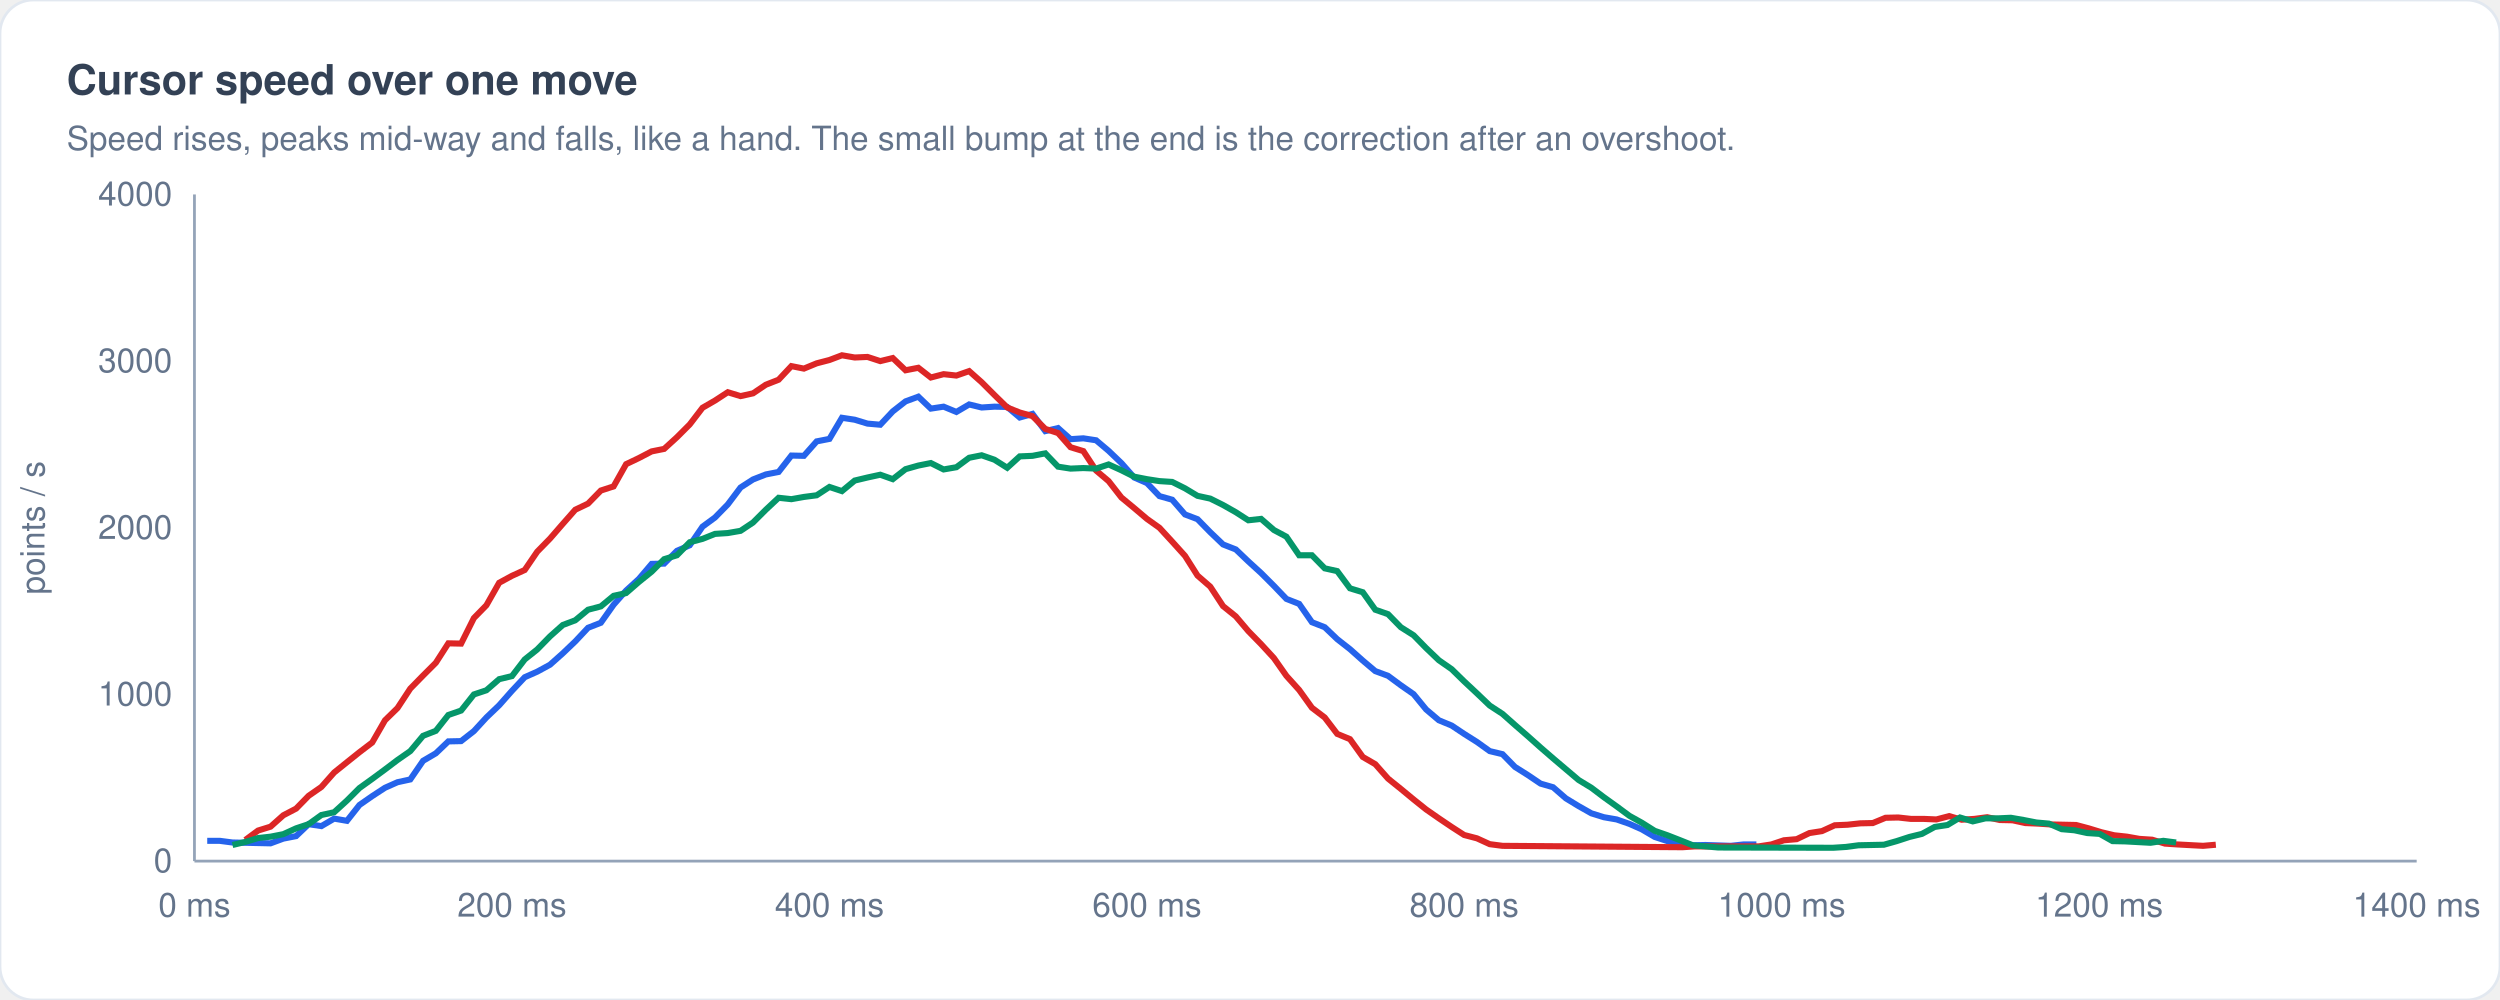
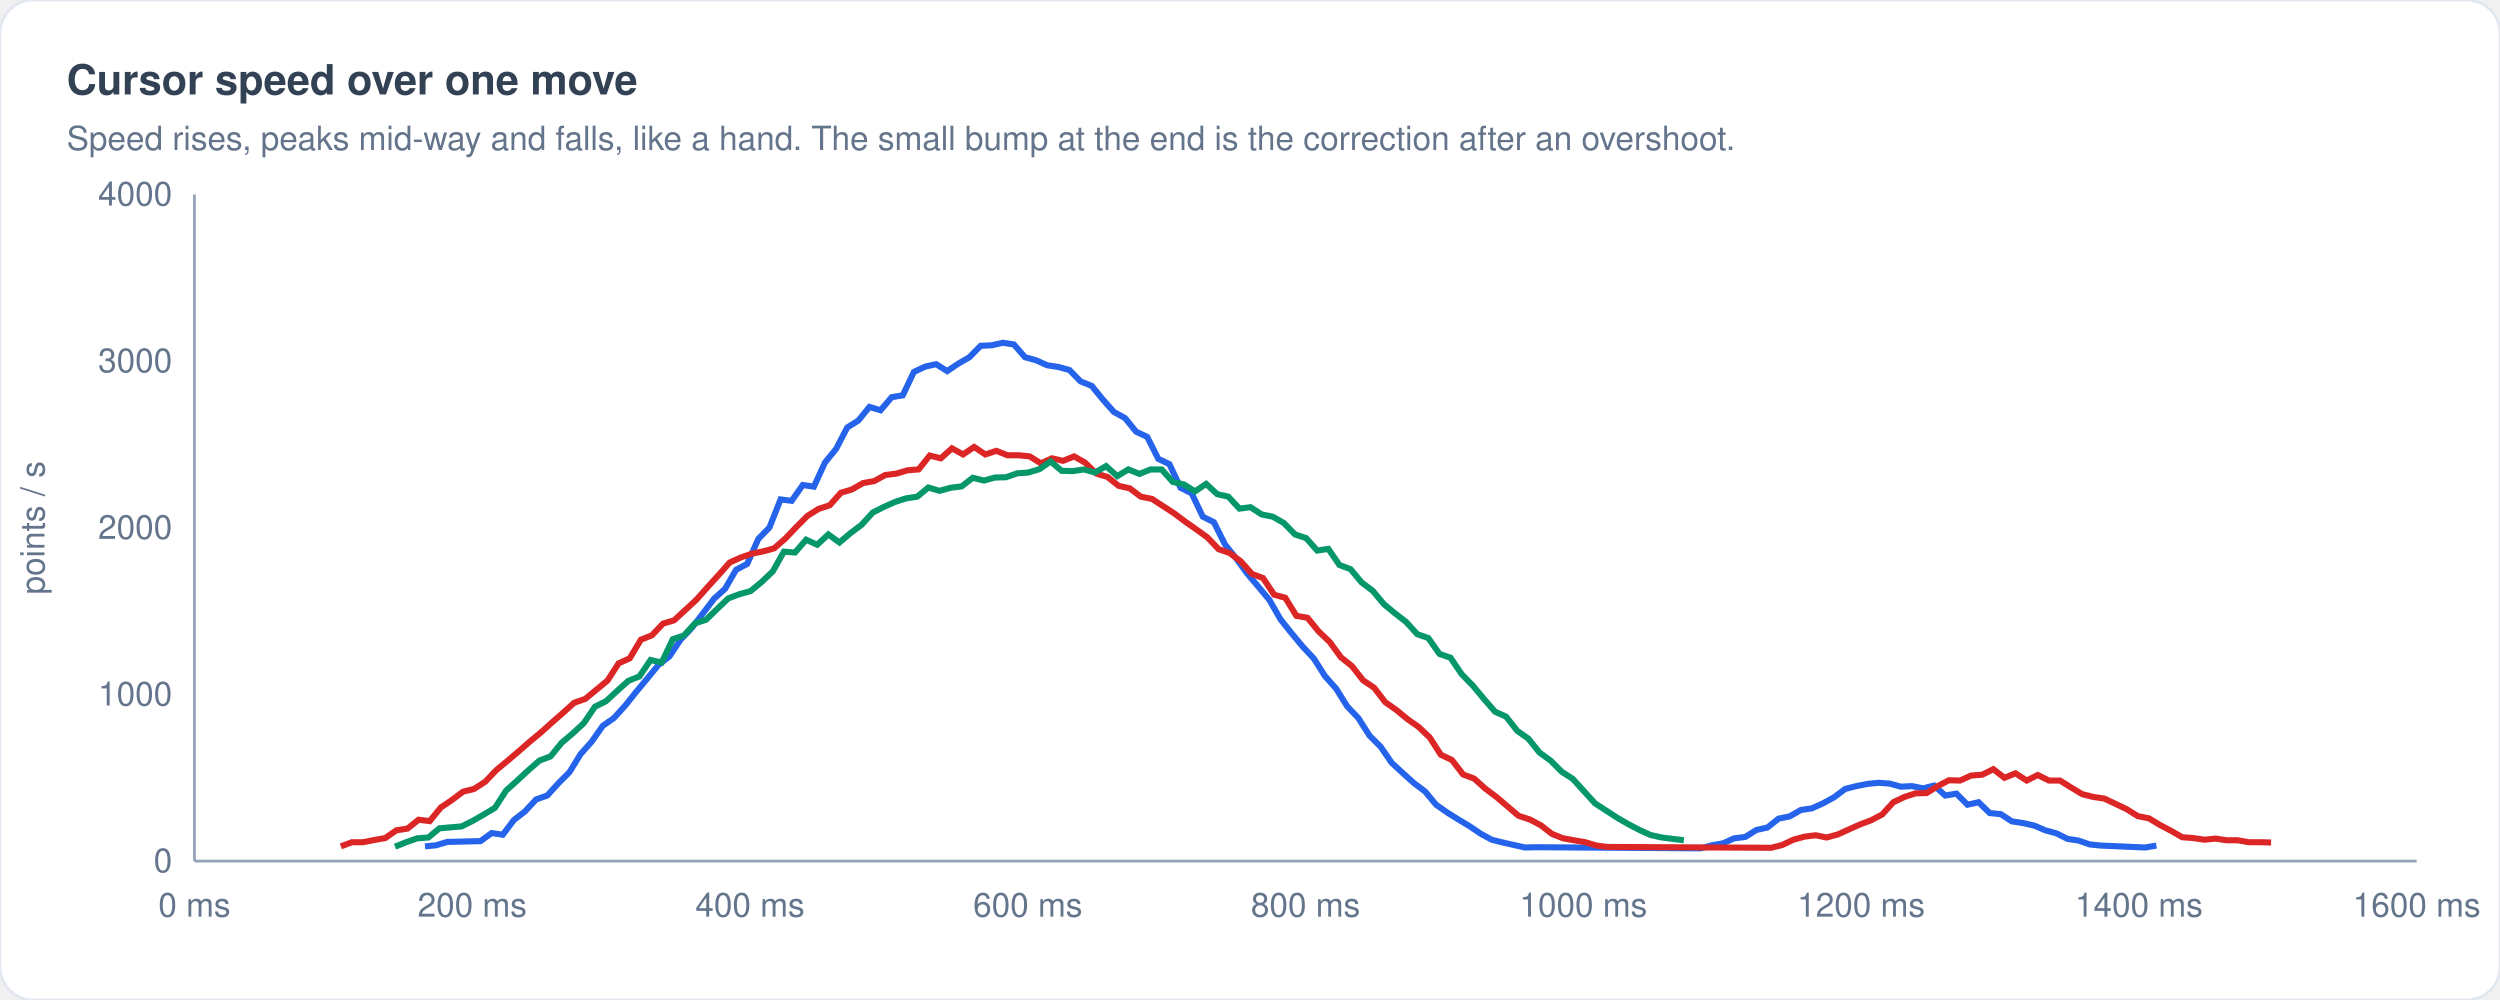
<svg xmlns="http://www.w3.org/2000/svg" viewBox="0 0 900 360" width="900" height="360">
  <style>text{font-family:-apple-system,Segoe UI,Helvetica,Arial,sans-serif;fill:#334155}.t{font-size:15px;font-weight:600}.s{font-size:12px;fill:#64748b}</style>
  <rect width="100%" height="100%" rx="12" fill="#ffffff" stroke="#e2e8f0" />
  <text x="24" y="34" class="t">Cursor speed over one move</text>
  <text x="24" y="54" class="s">Speed rises, peaks mid-way and falls, like a hand. The small bump at the end is the correction after an overshoot.</text>
  <line x1="70" y1="310" x2="870" y2="310" stroke="#94a3b8" />
  <line x1="70" y1="70" x2="70" y2="310" stroke="#94a3b8" />
  <text x="70.0" y="330" class="s" text-anchor="middle">0 ms</text>
-   <text x="184.3" y="330" class="s" text-anchor="middle">200 ms</text>
-   <text x="298.6" y="330" class="s" text-anchor="middle">400 ms</text>
-   <text x="412.9" y="330" class="s" text-anchor="middle">600 ms</text>
-   <text x="527.1" y="330" class="s" text-anchor="middle">800 ms</text>
-   <text x="641.4" y="330" class="s" text-anchor="middle">1000 ms</text>
-   <text x="755.7" y="330" class="s" text-anchor="middle">1200 ms</text>
-   <text x="870.0" y="330" class="s" text-anchor="middle">1400 ms</text>
+   <text x="170.0" y="330" class="s" text-anchor="middle">200 ms</text>
+   <text x="270.0" y="330" class="s" text-anchor="middle">400 ms</text>
+   <text x="370.0" y="330" class="s" text-anchor="middle">600 ms</text>
+   <text x="470.0" y="330" class="s" text-anchor="middle">800 ms</text>
+   <text x="570.0" y="330" class="s" text-anchor="middle">1000 ms</text>
+   <text x="670.0" y="330" class="s" text-anchor="middle">1200 ms</text>
+   <text x="770.0" y="330" class="s" text-anchor="middle">1400 ms</text>
+   <text x="870.0" y="330" class="s" text-anchor="middle">1600 ms</text>
  <text x="62" y="314.0" class="s" text-anchor="end">0</text>
  <text x="62" y="254.0" class="s" text-anchor="end">1000</text>
  <text x="62" y="194.0" class="s" text-anchor="end">2000</text>
  <text x="62" y="134.0" class="s" text-anchor="end">3000</text>
  <text x="62" y="74.0" class="s" text-anchor="end">4000</text>
  <text x="16" y="190" class="s" transform="rotate(-90 16 190)" text-anchor="middle">points / s</text>
-   <polyline points="74.6,302.7 79.1,302.7 83.7,303.3 88.3,303.4 92.9,303.5 97.4,303.6 102.0,301.9 106.6,301.0 111.1,296.7 115.7,297.4 120.3,294.7 124.9,295.5 129.4,289.8 134.0,286.6 138.6,283.6 143.1,281.6 147.7,280.6 152.3,273.9 156.9,271.2 161.4,266.9 166.0,266.8 170.6,263.2 175.1,258.3 179.7,253.9 184.3,248.7 188.9,243.8 193.4,241.8 198.0,239.3 202.6,235.2 207.1,230.9 211.7,226.0 216.3,224.2 220.9,217.7 225.4,212.6 230.0,208.4 234.6,203.0 239.1,202.9 243.7,198.3 248.3,196.3 252.9,189.6 257.4,186.3 262.0,181.6 266.6,175.5 271.1,172.6 275.7,170.8 280.3,169.9 284.9,164.0 289.4,164.1 294.0,158.9 298.6,158.0 303.1,150.4 307.7,151.1 312.3,152.5 316.9,152.9 321.4,148.1 326.0,144.5 330.6,142.8 335.1,147.1 339.7,146.4 344.3,148.3 348.9,145.6 353.4,146.7 358.0,146.4 362.6,146.5 367.1,150.3 371.7,149.0 376.3,155.2 380.9,154.1 385.4,158.1 390.0,157.8 394.6,158.5 399.1,162.3 403.7,166.7 408.3,171.9 412.9,173.9 417.4,178.6 422.0,179.9 426.6,185.2 431.1,186.9 435.7,191.6 440.3,196.0 444.9,197.8 449.4,202.1 454.0,206.3 458.6,210.9 463.1,215.6 467.7,217.4 472.3,224.0 476.9,225.8 481.4,230.1 486.0,233.7 490.6,237.8 495.1,241.6 499.7,243.3 504.3,246.7 508.9,249.9 513.4,255.4 518.0,259.3 522.6,261.2 527.1,264.2 531.7,267.1 536.3,270.4 540.9,271.5 545.4,276.1 550.0,279.0 554.6,282.1 559.1,283.4 563.7,287.4 568.3,290.2 572.9,292.8 577.4,294.2 582.0,295.0 586.6,296.6 591.1,298.6 595.7,301.3 600.3,302.8 609.4,304.3 614.0,304.2 623.1,304.5 627.7,304.0 632.3,304.0" fill="none" stroke="#2563eb" stroke-width="2.2" />
-   <polyline points="88.3,302.4 92.9,299.0 97.4,297.6 102.0,293.5 106.6,291.1 111.1,286.5 115.7,283.3 120.3,278.1 124.9,274.4 129.4,270.8 134.0,267.3 138.6,259.3 143.1,254.9 147.7,247.9 152.3,243.2 156.9,238.6 161.4,231.6 166.0,231.7 170.6,222.5 175.1,217.9 179.7,209.8 184.3,207.3 188.9,205.2 193.4,198.6 198.0,193.9 202.6,188.6 207.1,183.5 211.7,181.3 216.3,176.6 220.9,175.1 225.4,167.1 230.0,164.9 234.6,162.5 239.1,161.6 243.7,157.4 248.3,152.8 252.9,146.8 257.4,144.2 262.0,141.2 266.6,142.6 271.1,141.6 275.7,138.5 280.3,136.7 284.9,131.8 289.4,132.7 294.0,130.8 298.6,129.6 303.1,127.9 307.7,128.7 312.3,128.5 316.9,130.0 321.4,128.9 326.0,133.3 330.6,132.4 335.1,135.9 339.7,134.7 344.3,135.2 348.9,133.6 353.4,137.6 358.0,142.2 362.6,146.7 367.1,148.5 371.7,149.8 376.3,154.4 380.9,155.9 385.4,161.0 390.0,162.4 394.6,169.4 399.1,173.2 403.7,179.1 408.3,182.9 412.9,186.8 417.4,190.0 422.0,195.0 426.6,200.1 431.1,207.2 435.7,211.2 440.3,218.2 444.9,221.9 449.4,227.2 454.0,231.9 458.6,236.9 463.1,243.3 467.7,248.4 472.3,254.8 476.9,258.3 481.4,264.2 486.0,266.1 490.6,272.5 495.1,275.1 499.7,280.3 504.3,284.0 508.9,287.8 513.4,291.4 518.0,294.6 522.6,297.7 527.1,300.6 531.7,301.8 536.3,303.9 540.9,304.5 605.7,305.0 610.2,304.7 614.8,304.7 633.1,304.7 637.7,304.0 642.2,302.5 646.8,302.1 651.4,299.9 655.9,299.2 660.5,297.1 665.1,296.9 669.7,296.4 674.2,296.3 678.8,294.4 683.4,294.3 687.9,294.8 692.5,294.8 697.1,295.0 701.7,293.8 706.2,295.1 710.8,294.8 715.4,294.2 719.9,295.2 724.5,295.3 729.1,296.3 733.7,296.5 738.2,296.8 742.8,296.9 747.4,297.0 751.9,298.2 756.5,299.6 761.1,300.7 765.7,301.2 770.2,302.0 774.8,302.3 779.4,303.7 783.9,304.0 793.1,304.5 797.7,304.1" fill="none" stroke="#dc2626" stroke-width="2.2" />
-   <polyline points="83.7,304.2 88.3,303.1 92.9,301.7 97.4,301.2 102.0,300.3 106.6,298.2 111.1,296.7 115.7,293.4 120.3,292.4 124.9,288.2 129.4,283.7 134.0,280.4 138.6,277.0 143.1,273.6 147.7,270.4 152.3,264.9 156.9,263.1 161.4,257.4 166.0,255.8 170.6,250.0 175.1,248.5 179.7,244.5 184.3,243.4 188.9,237.4 193.4,233.8 198.0,229.1 202.6,225.0 207.1,223.3 211.7,219.5 216.3,218.3 220.9,214.5 225.4,213.5 230.0,209.5 234.6,205.8 239.1,201.3 243.7,199.9 248.3,195.2 252.9,194.0 257.4,192.2 262.0,191.9 266.6,191.1 271.1,188.1 275.7,183.5 280.3,179.2 284.9,179.7 289.4,178.9 294.0,178.3 298.6,175.3 303.1,176.8 307.7,173.0 312.3,171.9 316.9,170.9 321.4,172.5 326.0,168.9 330.6,167.6 335.1,166.7 339.7,169.0 344.3,168.2 348.9,164.8 353.4,163.9 358.0,165.5 362.6,168.4 367.1,164.3 371.7,164.1 376.3,163.2 380.9,168.0 385.4,168.7 390.0,168.5 394.6,168.7 399.1,167.2 403.7,169.3 408.3,171.6 412.9,172.5 417.4,173.2 422.0,173.5 426.6,175.8 431.1,178.5 435.7,179.5 440.3,181.8 444.9,184.4 449.4,187.3 454.0,186.8 458.6,190.8 463.1,193.2 467.7,199.9 472.3,199.9 476.9,204.6 481.4,205.6 486.0,211.8 490.6,213.2 495.1,219.5 499.7,221.1 504.3,225.8 508.9,228.7 513.4,233.3 518.0,237.7 522.6,240.9 527.1,245.3 531.7,249.6 536.3,254.0 540.9,257.0 545.4,261.0 550.0,265.0 554.6,269.1 559.1,273.0 563.7,276.9 568.3,280.8 572.9,283.6 577.4,287.0 582.0,290.3 586.6,293.7 591.1,296.2 595.7,299.1 600.3,300.7 604.9,302.5 609.4,304.3 618.6,305.1 659.9,305.2 664.5,304.9 669.1,304.3 678.2,304.1 682.8,302.8 687.4,301.3 691.9,300.2 696.5,297.7 701.1,297.0 705.6,294.3 710.2,295.7 714.8,294.6 719.4,294.6 723.9,294.4 728.5,295.2 733.1,296.1 737.6,296.5 742.2,298.5 746.8,298.9 751.4,299.9 755.9,300.2 760.5,302.8 765.1,302.9 774.2,303.4 778.8,302.7 783.4,303.3" fill="none" stroke="#059669" stroke-width="2.2" />
+   <polyline points="153.0,304.7 157.0,304.3 161.0,303.1 173.0,302.8 177.0,299.9 181.0,300.5 185.0,295.2 189.0,292.1 193.0,287.8 197.0,286.4 201.0,282.0 205.0,278.0 209.0,271.5 213.0,267.0 217.0,261.3 221.0,258.5 225.0,254.1 229.0,249.1 233.0,244.3 237.0,239.4 241.0,236.3 245.0,230.3 249.0,226.1 253.0,220.9 257.0,215.6 261.0,212.0 265.0,205.1 269.0,203.0 273.0,194.0 277.0,189.9 281.0,179.8 285.0,180.3 289.0,174.6 293.0,175.2 297.0,166.5 301.0,161.6 305.0,153.9 309.0,151.4 313.0,146.5 317.0,147.7 321.0,143.0 325.0,142.3 329.0,133.9 333.0,132.0 337.0,131.1 341.0,133.6 345.0,130.9 349.0,128.6 353.0,124.5 357.0,124.3 361.0,123.4 365.0,124.0 369.0,128.6 373.0,129.7 377.0,131.5 381.0,132.1 385.0,133.2 389.0,137.3 393.0,138.9 397.0,143.8 401.0,148.3 405.0,150.5 409.0,155.4 413.0,157.3 417.0,165.2 421.0,167.1 425.0,175.6 429.0,177.6 433.0,186.0 437.0,188.0 441.0,196.0 445.0,201.0 449.0,206.5 453.0,211.2 457.0,216.0 461.0,223.0 465.0,228.0 469.0,232.8 473.0,237.1 477.0,243.4 481.0,247.9 485.0,254.3 489.0,258.5 493.0,264.8 497.0,268.8 501.0,274.6 505.0,278.3 509.0,281.9 513.0,284.9 517.0,289.7 521.0,292.5 525.0,295.0 529.0,297.4 533.0,300.1 537.0,302.3 541.0,303.3 549.0,305.1 553.0,305.0 612.3,305.4 616.3,304.3 620.3,303.6 624.3,301.8 628.3,301.3 632.3,298.8 636.3,297.9 640.3,294.7 644.3,293.9 648.3,291.6 652.3,291.0 656.3,289.2 660.3,287.0 664.3,284.0 668.3,283.0 672.3,282.2 676.3,281.8 680.3,282.1 684.3,283.2 688.3,283.0 692.3,283.8 696.3,282.8 700.3,286.4 704.3,285.7 708.3,289.7 712.3,288.8 716.3,292.7 720.3,293.1 724.3,295.7 728.3,296.3 732.3,297.2 736.3,298.9 740.3,300.0 744.3,302.0 748.3,302.6 752.3,304.0 756.3,304.4 772.3,305.1 776.3,304.4" fill="none" stroke="#2563eb" stroke-width="2.2" />
+   <polyline points="122.7,304.7 126.7,303.2 130.7,303.2 134.7,302.4 138.7,301.7 142.7,298.9 146.7,298.3 150.7,295.1 154.7,295.6 158.7,290.7 162.7,288.0 166.7,285.0 170.7,284.0 174.7,281.4 178.7,277.2 182.7,273.9 186.7,270.5 190.7,267.0 194.7,263.7 198.7,260.1 202.7,256.6 206.7,253.0 210.7,251.6 214.7,248.3 218.7,245.0 222.7,238.8 226.7,237.0 230.7,230.3 234.7,228.7 238.7,224.5 242.7,223.3 246.7,219.6 250.7,215.9 254.7,211.4 258.7,207.0 262.7,202.5 266.7,200.7 270.7,199.3 274.7,198.5 278.7,197.4 282.7,193.9 286.7,189.7 290.7,185.7 294.7,183.2 298.7,181.9 302.7,177.4 306.7,176.2 310.7,173.9 314.7,173.2 318.7,171.0 322.7,170.5 326.7,169.3 330.7,169.0 334.7,164.0 338.7,165.0 342.7,161.4 346.7,163.6 350.7,160.9 354.7,163.6 358.7,162.3 362.7,163.9 366.7,163.9 370.7,164.3 374.7,166.8 378.7,165.0 382.7,165.9 386.7,164.3 390.7,166.6 394.7,170.5 398.7,171.7 402.7,174.9 406.7,175.8 410.7,178.8 414.7,179.6 418.7,182.2 422.7,184.8 426.7,187.8 430.7,190.6 434.7,193.5 438.7,197.7 442.7,199.1 446.7,202.1 450.7,206.6 454.7,208.1 458.7,214.1 462.7,215.2 466.7,221.7 470.7,222.4 474.7,227.3 478.7,231.1 482.7,236.6 486.7,239.8 490.7,244.9 494.7,247.6 498.7,252.8 502.7,255.6 506.7,258.9 510.7,261.7 514.7,265.5 518.7,271.7 522.7,273.6 526.7,278.8 530.7,280.3 534.7,283.9 538.7,286.9 542.7,290.3 546.7,293.7 550.7,295.0 554.7,297.1 558.7,300.2 562.7,301.8 570.7,303.2 574.7,304.4 578.7,304.9 637.6,305.2 641.6,304.2 645.6,302.3 649.6,301.2 653.6,300.7 657.6,301.5 661.6,300.4 665.6,298.6 669.6,296.8 673.6,295.3 677.6,293.2 681.6,288.8 685.6,286.9 689.6,285.6 693.6,285.5 697.6,283.0 701.6,280.9 705.6,281.0 709.6,279.2 713.6,278.9 717.6,276.9 721.6,280.0 725.6,278.4 729.6,281.0 733.6,279.0 737.6,281.0 741.6,281.0 745.6,283.5 749.6,285.9 753.6,286.9 757.6,287.5 761.6,289.4 765.6,291.3 769.6,293.8 773.6,294.6 777.6,297.0 781.6,299.1 785.6,301.4 789.6,301.7 793.6,302.3 797.6,301.9 801.6,302.5 805.6,302.5 809.6,303.2 813.6,303.2 817.6,303.3" fill="none" stroke="#dc2626" stroke-width="2.2" />
+   <polyline points="142.2,304.8 146.2,303.2 150.2,301.8 154.2,301.5 158.2,298.2 166.2,297.5 170.2,295.5 174.2,293.2 178.2,290.8 182.2,284.6 186.2,281.0 190.2,277.3 194.2,273.8 198.2,272.3 202.2,267.4 206.2,264.0 210.2,260.3 214.2,254.4 218.2,252.4 222.2,248.7 226.2,245.1 230.2,243.5 234.2,237.6 238.2,238.5 242.2,230.1 246.2,228.8 250.2,224.4 254.2,223.1 258.2,219.2 262.2,215.4 266.2,213.9 270.2,212.8 274.2,209.5 278.2,205.7 282.2,198.6 286.2,198.9 290.2,194.3 294.2,196.1 298.2,192.4 302.2,195.3 306.2,191.9 310.2,188.9 314.2,184.5 318.2,182.5 322.2,180.7 326.2,179.4 330.2,178.8 334.2,175.5 338.2,176.7 342.2,175.6 346.2,175.1 350.2,172.0 354.2,173.0 358.2,171.9 362.2,171.8 366.2,170.4 370.2,170.1 374.2,168.9 378.2,166.1 382.2,169.5 386.2,169.6 390.2,169.0 394.2,170.1 398.2,167.8 402.2,171.4 406.2,169.0 410.2,170.6 414.2,169.0 418.2,169.0 422.2,173.5 426.2,174.4 430.2,176.9 434.2,174.2 438.2,177.9 442.2,178.8 446.2,183.1 450.2,182.6 454.2,185.2 458.2,186.0 462.2,188.3 466.2,192.4 470.2,193.7 474.2,198.2 478.2,197.6 482.2,203.4 486.2,204.9 490.2,209.7 494.2,212.7 498.2,217.5 502.2,220.8 506.2,223.9 510.2,228.3 514.2,229.7 518.2,235.4 522.2,236.8 526.2,242.7 530.2,246.8 534.2,251.6 538.2,256.2 542.2,258.0 546.2,263.1 550.2,265.9 554.2,270.9 558.2,273.8 562.2,277.8 566.2,280.4 570.2,284.8 574.2,289.2 578.2,291.8 582.2,294.4 586.2,296.7 590.2,298.8 594.2,300.6 598.2,301.5 606.2,302.5" fill="none" stroke="#059669" stroke-width="2.2" />
</svg>
